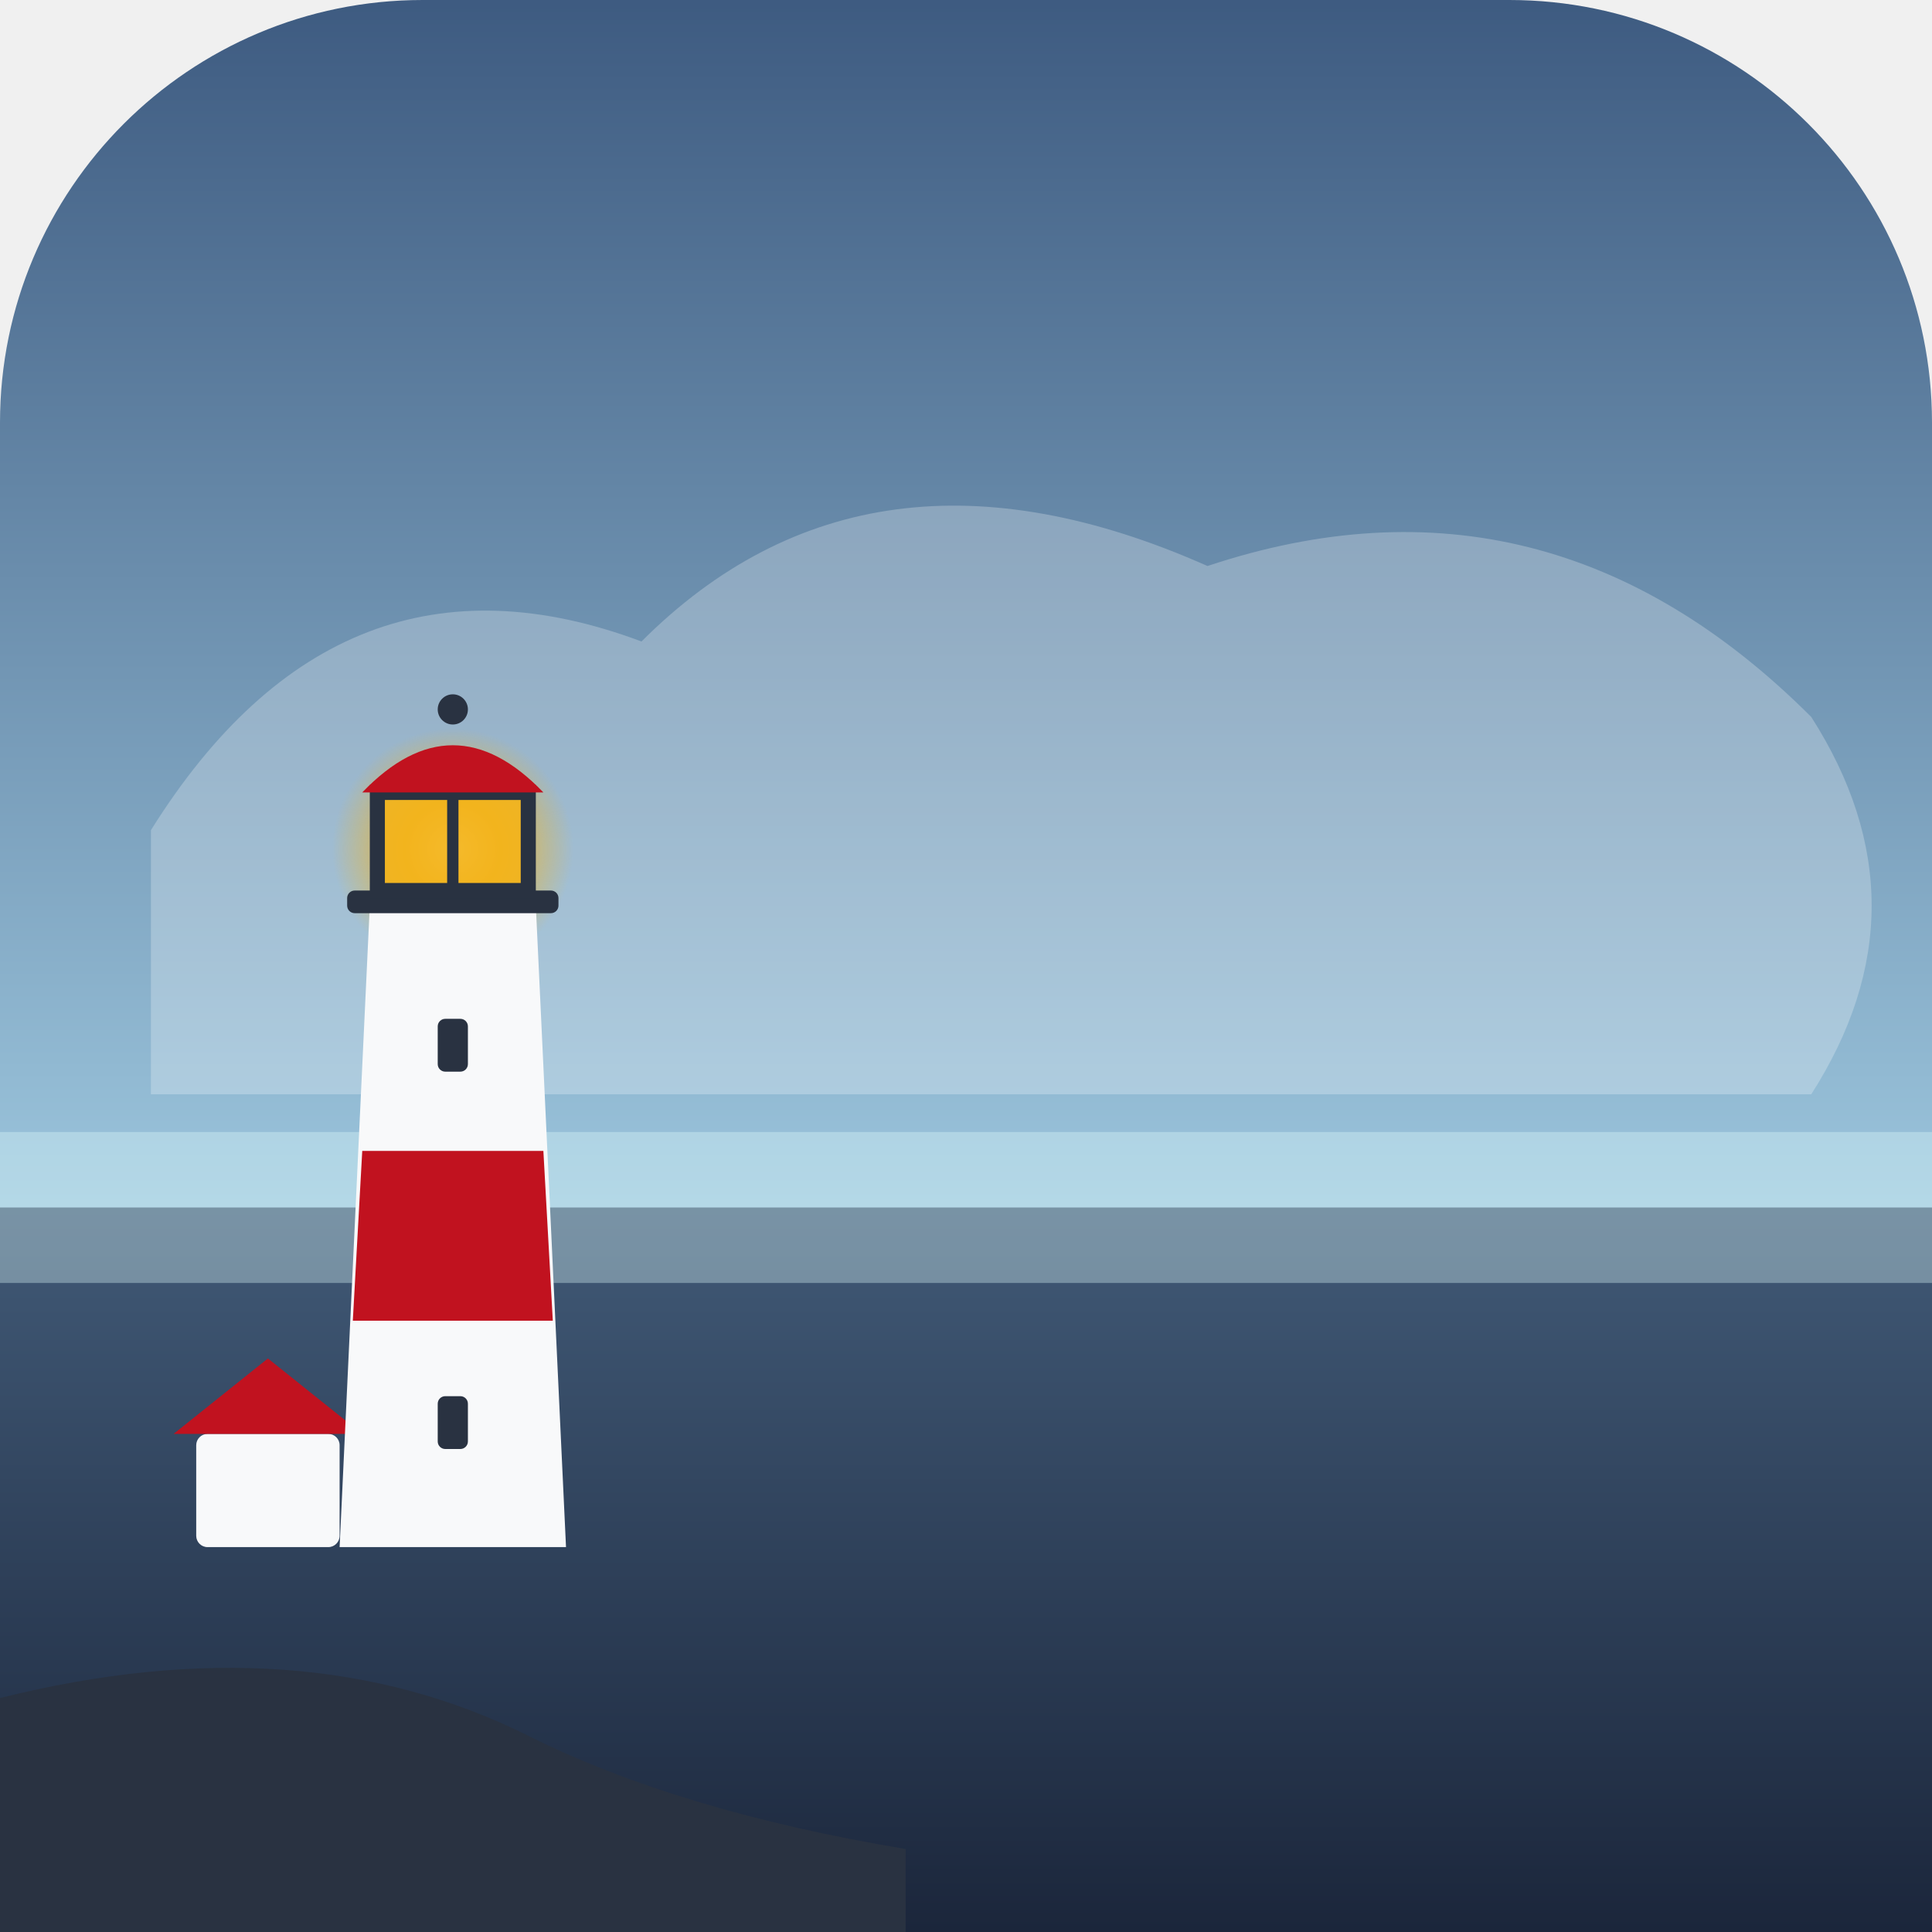
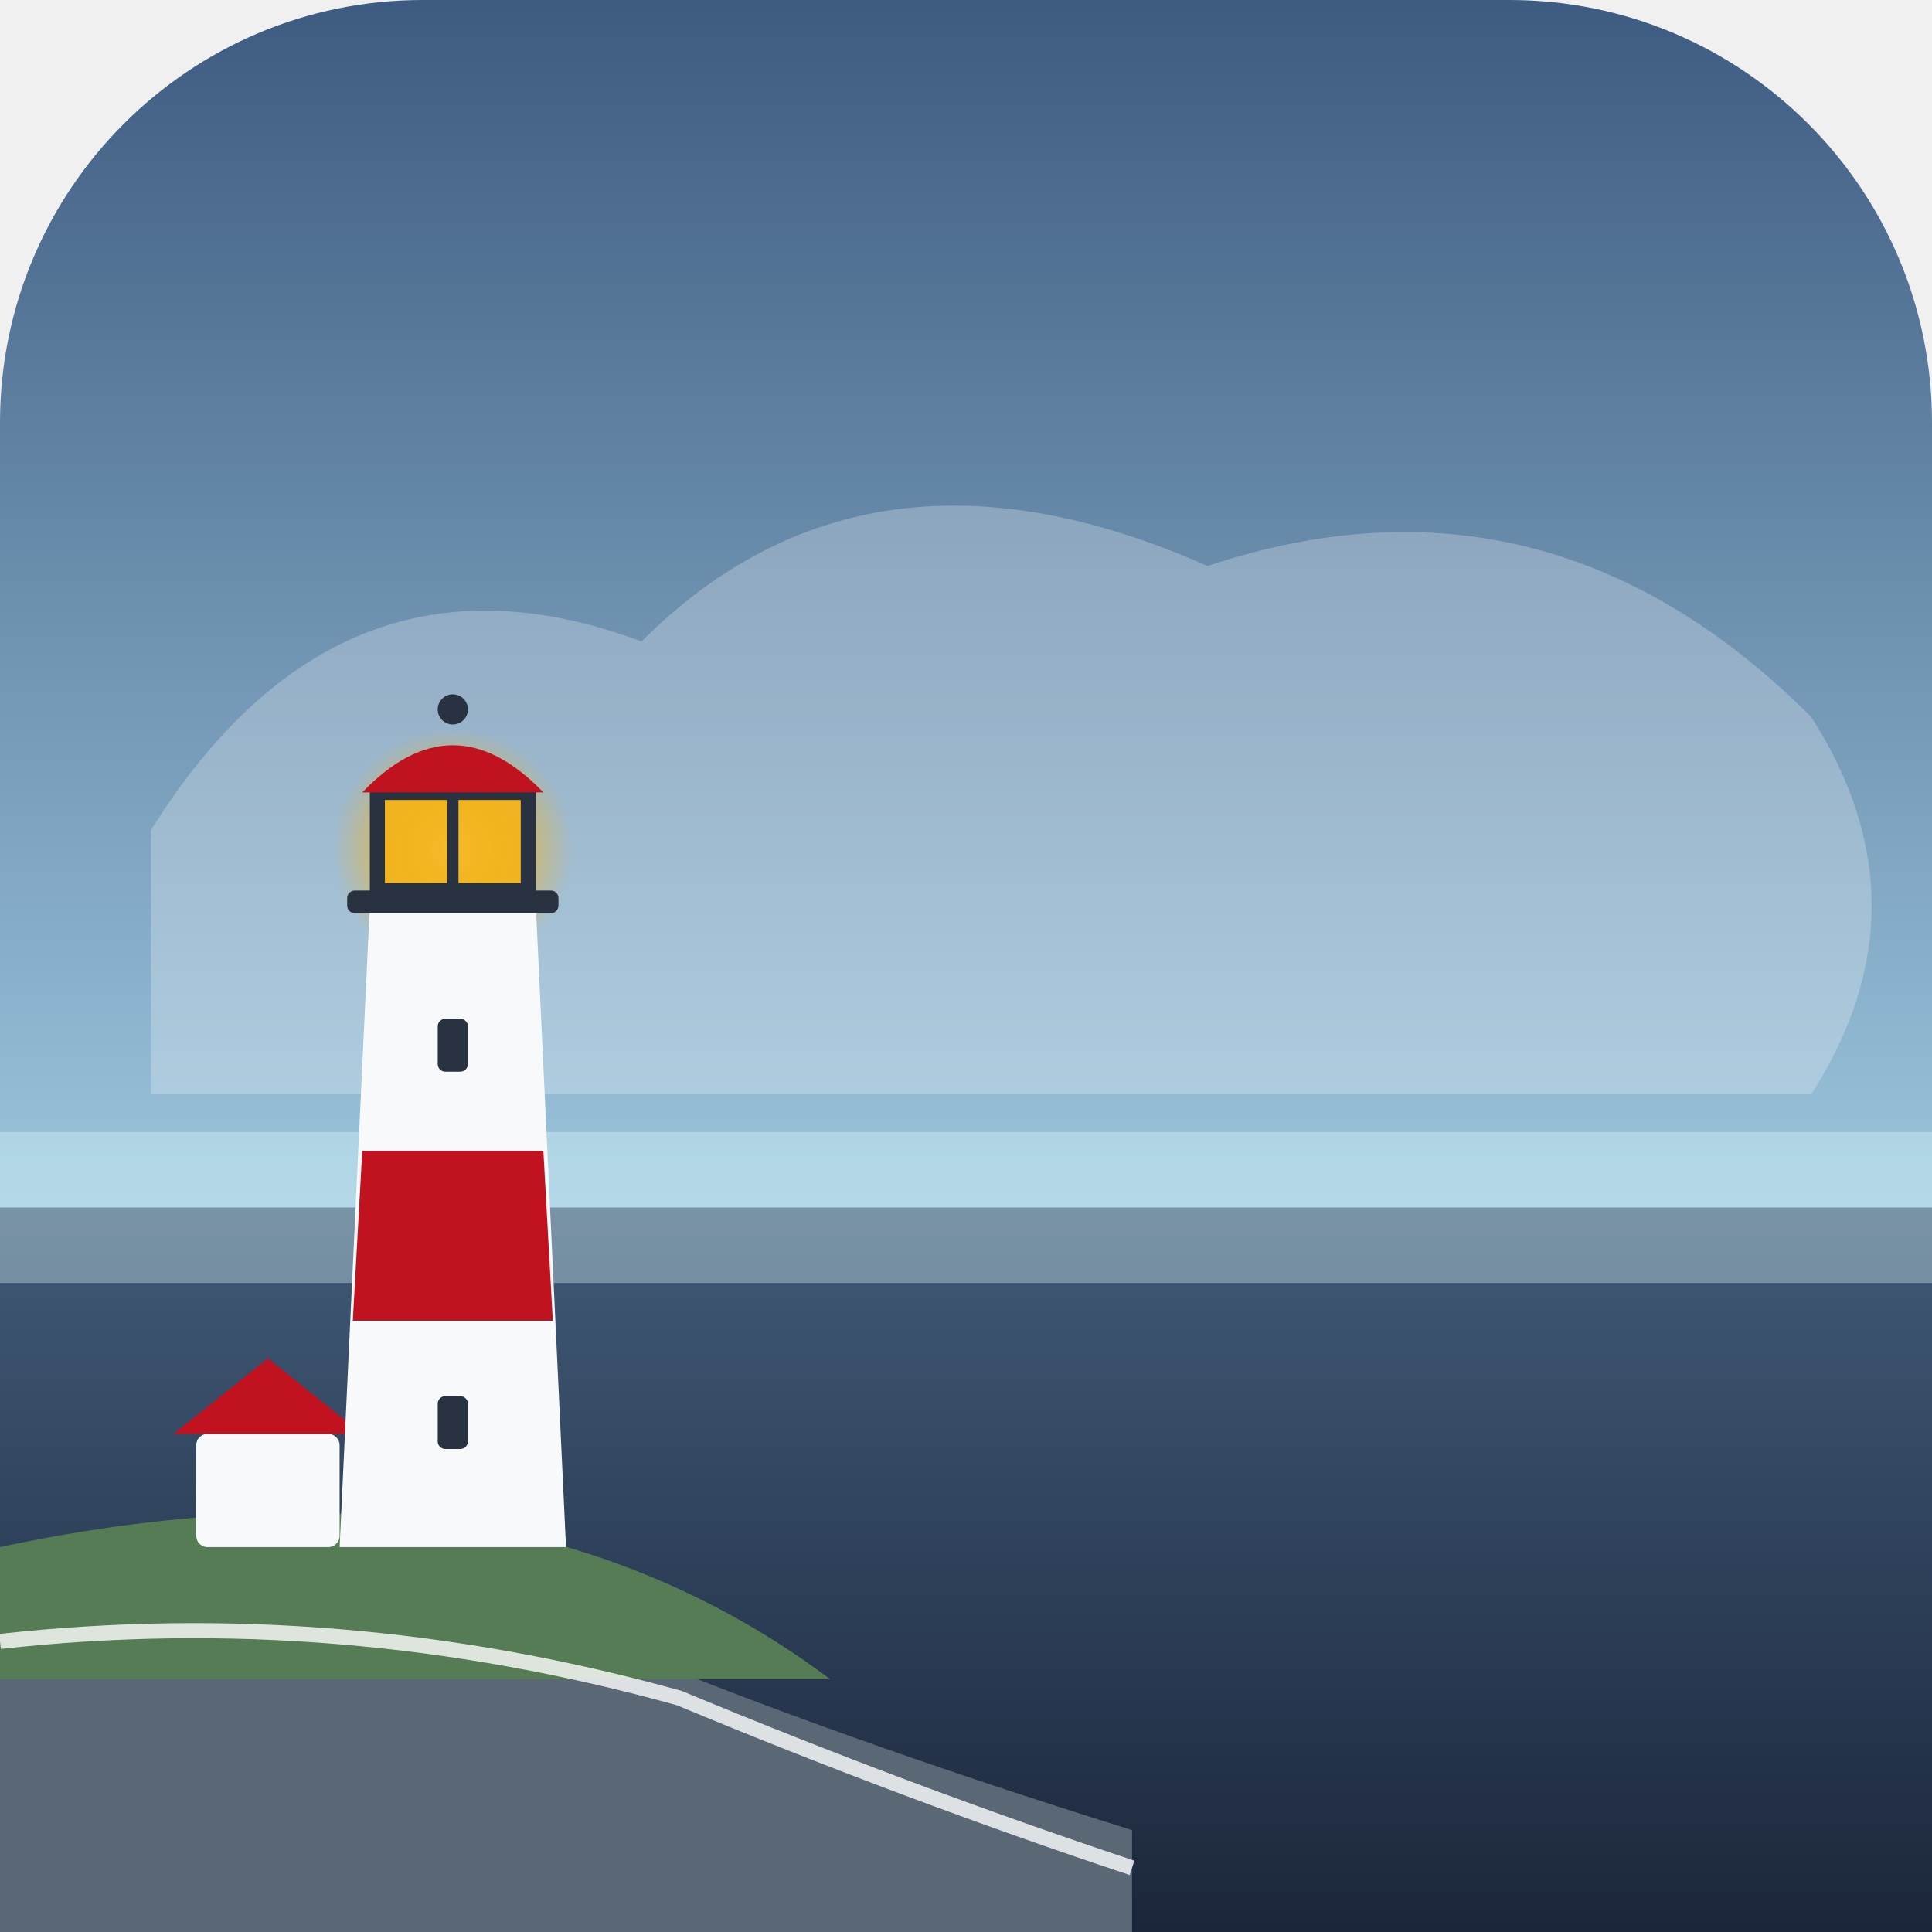
<svg xmlns="http://www.w3.org/2000/svg" viewBox="0 0 512 512" width="512" height="512" role="img" aria-label="Nimbus">
  <defs>
    <linearGradient id="skyGrad" x1="0" y1="0" x2="0" y2="1">
      <stop offset="0" stop-color="#3d5a80" />
      <stop offset="0.6" stop-color="#98c1d9" />
      <stop offset="1" stop-color="#e0fbfc" />
    </linearGradient>
    <linearGradient id="oceanGrad" x1="0" y1="0" x2="0" y2="1">
      <stop offset="0" stop-color="#415a77" />
      <stop offset="1" stop-color="#1b263b" />
    </linearGradient>
    <linearGradient id="beamGrad" x1="0" y1="0" x2="1" y2="0">
      <stop offset="0" stop-color="#f4b41a" stop-opacity="0.9" />
      <stop offset="0.3" stop-color="#f4b41a" stop-opacity="0.4" />
      <stop offset="1" stop-color="#f4b41a" stop-opacity="0" />
    </linearGradient>
    <radialGradient id="beaconGlow" cx="50%" cy="50%" r="50%">
      <stop offset="0%" stop-color="#fff7d6" />
      <stop offset="40%" stop-color="#f4b41a" stop-opacity="0.8" />
      <stop offset="100%" stop-color="#f4b41a" stop-opacity="0" />
    </radialGradient>
  </defs>
  <rect x="0" y="0" width="512" height="512" rx="112" fill="url(#skyGrad)" />
  <path d="M 40 220 Q 90 140 170 170 Q 230 110 320 150 Q 410 120 480 190 Q 512 240 480 290 L 40 290 Z" fill="#ffffff" fill-opacity="0.25" />
  <path d="M 0 320 L 512 320 L 512 512 L 0 512 Z" fill="url(#oceanGrad)" />
  <rect x="0" y="300" width="512" height="40" fill="#e0fbfc" fill-opacity="0.35" />
-   <path d="M 0 450 Q 80 430 140 460 Q 180 480 240 490 L 240 512 L 0 512 Z" fill="#293241" />
+   <path d="M 0 420 Q 90 410 160 435 Q 220 460 300 485 L 300 512 L 0 512 Z" fill="#5a6876" />
+   <path d="M 0 410 Q 70 395 130 405 Q 180 415 220 445 L 0 445 Z" fill="#557c55" />
+   <path d="M 0 435 Q 90 425 180 450 Q 240 475 300 495" fill="none" stroke="#ffffff" stroke-width="4" opacity="0.8" />
  <circle cx="120" cy="225" r="32" fill="url(#beaconGlow)" />
  <rect x="52" y="380" width="38" height="30" rx="3" fill="#f8f9fa" />
  <polygon points="46,380 71,360 96,380" fill="#c1121f" />
  <polygon points="90,410 150,410 142,240 98,240" fill="#f8f9fa" />
  <polygon points="93.5,350 146.5,350 144,305 96,305" fill="#c1121f" />
  <rect x="116" y="270" width="8" height="14" rx="2" fill="#293241" />
  <rect x="116" y="370" width="8" height="14" rx="2" fill="#293241" />
  <rect x="92" y="236" width="56" height="6" rx="2" fill="#293241" />
  <rect x="100" y="210" width="40" height="26" fill="#f4b41a" fill-opacity="0.9" />
  <rect x="100" y="210" width="40" height="26" stroke="#293241" stroke-width="4" fill="none" />
  <line x1="120" y1="210" x2="120" y2="236" stroke="#293241" stroke-width="3" />
  <path d="M 96 210 Q 120 185 144 210 Z" fill="#c1121f" />
  <circle cx="120" cy="188" r="4" fill="#293241" />
</svg>
